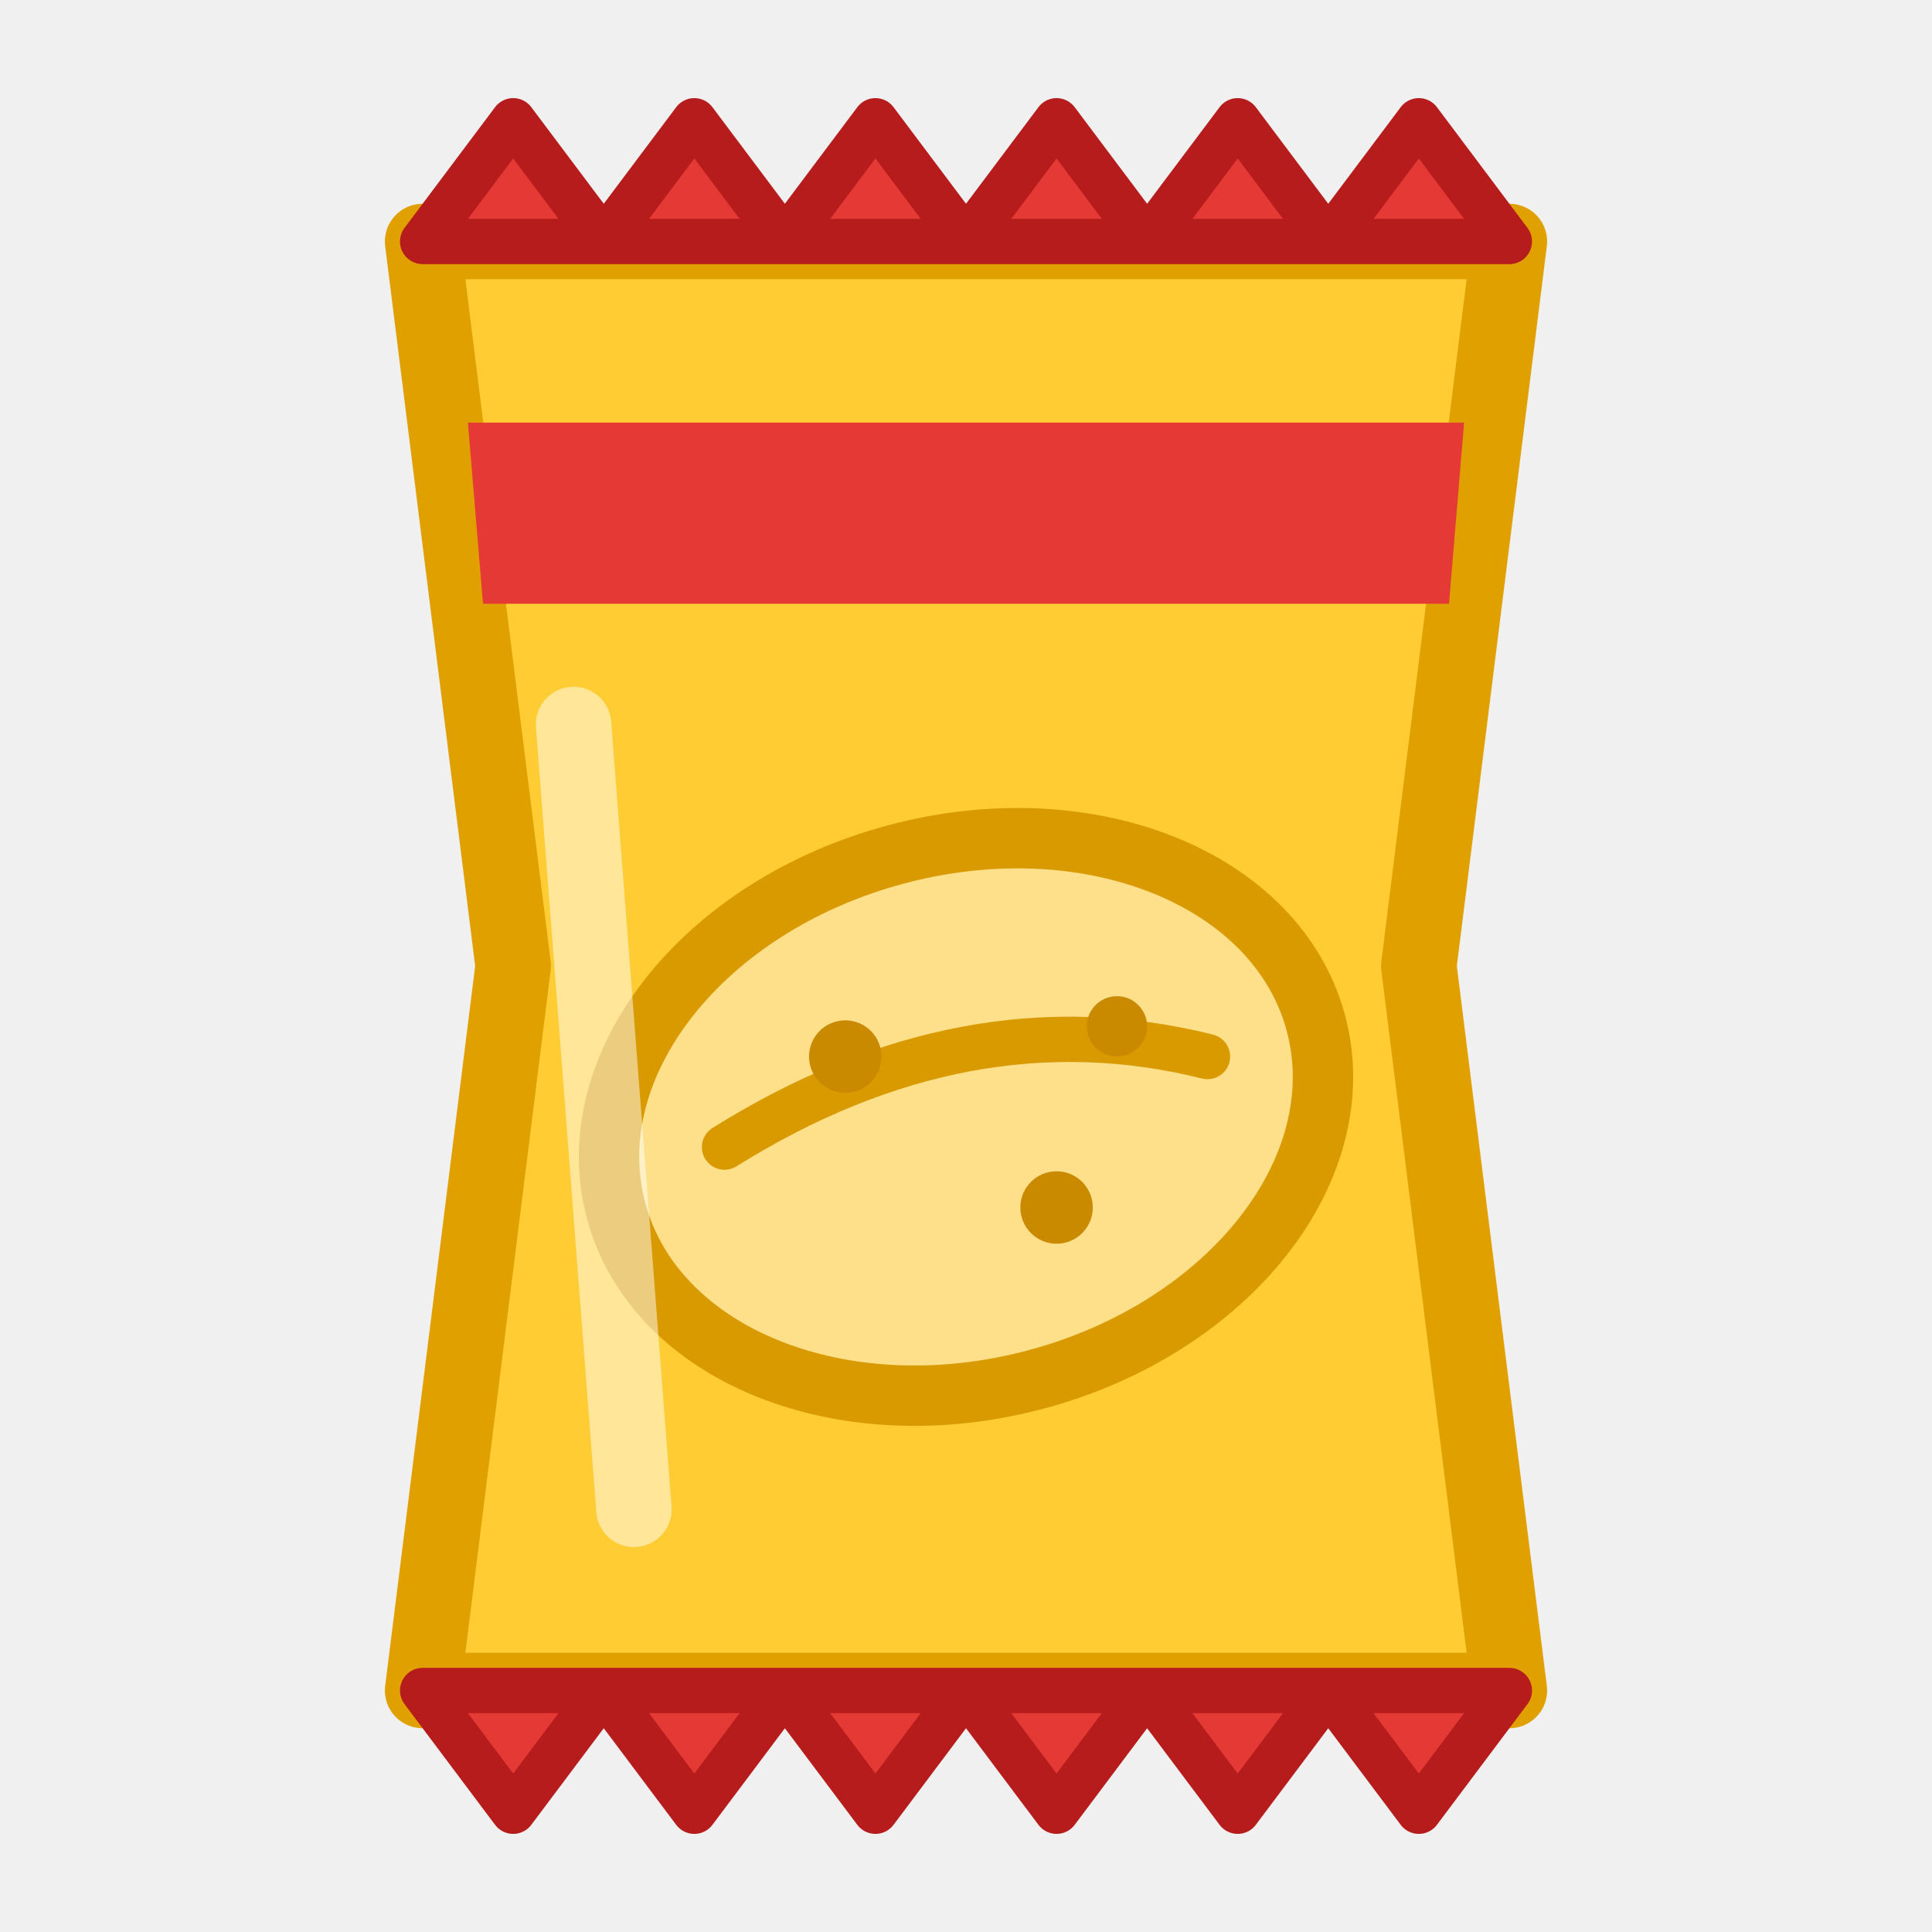
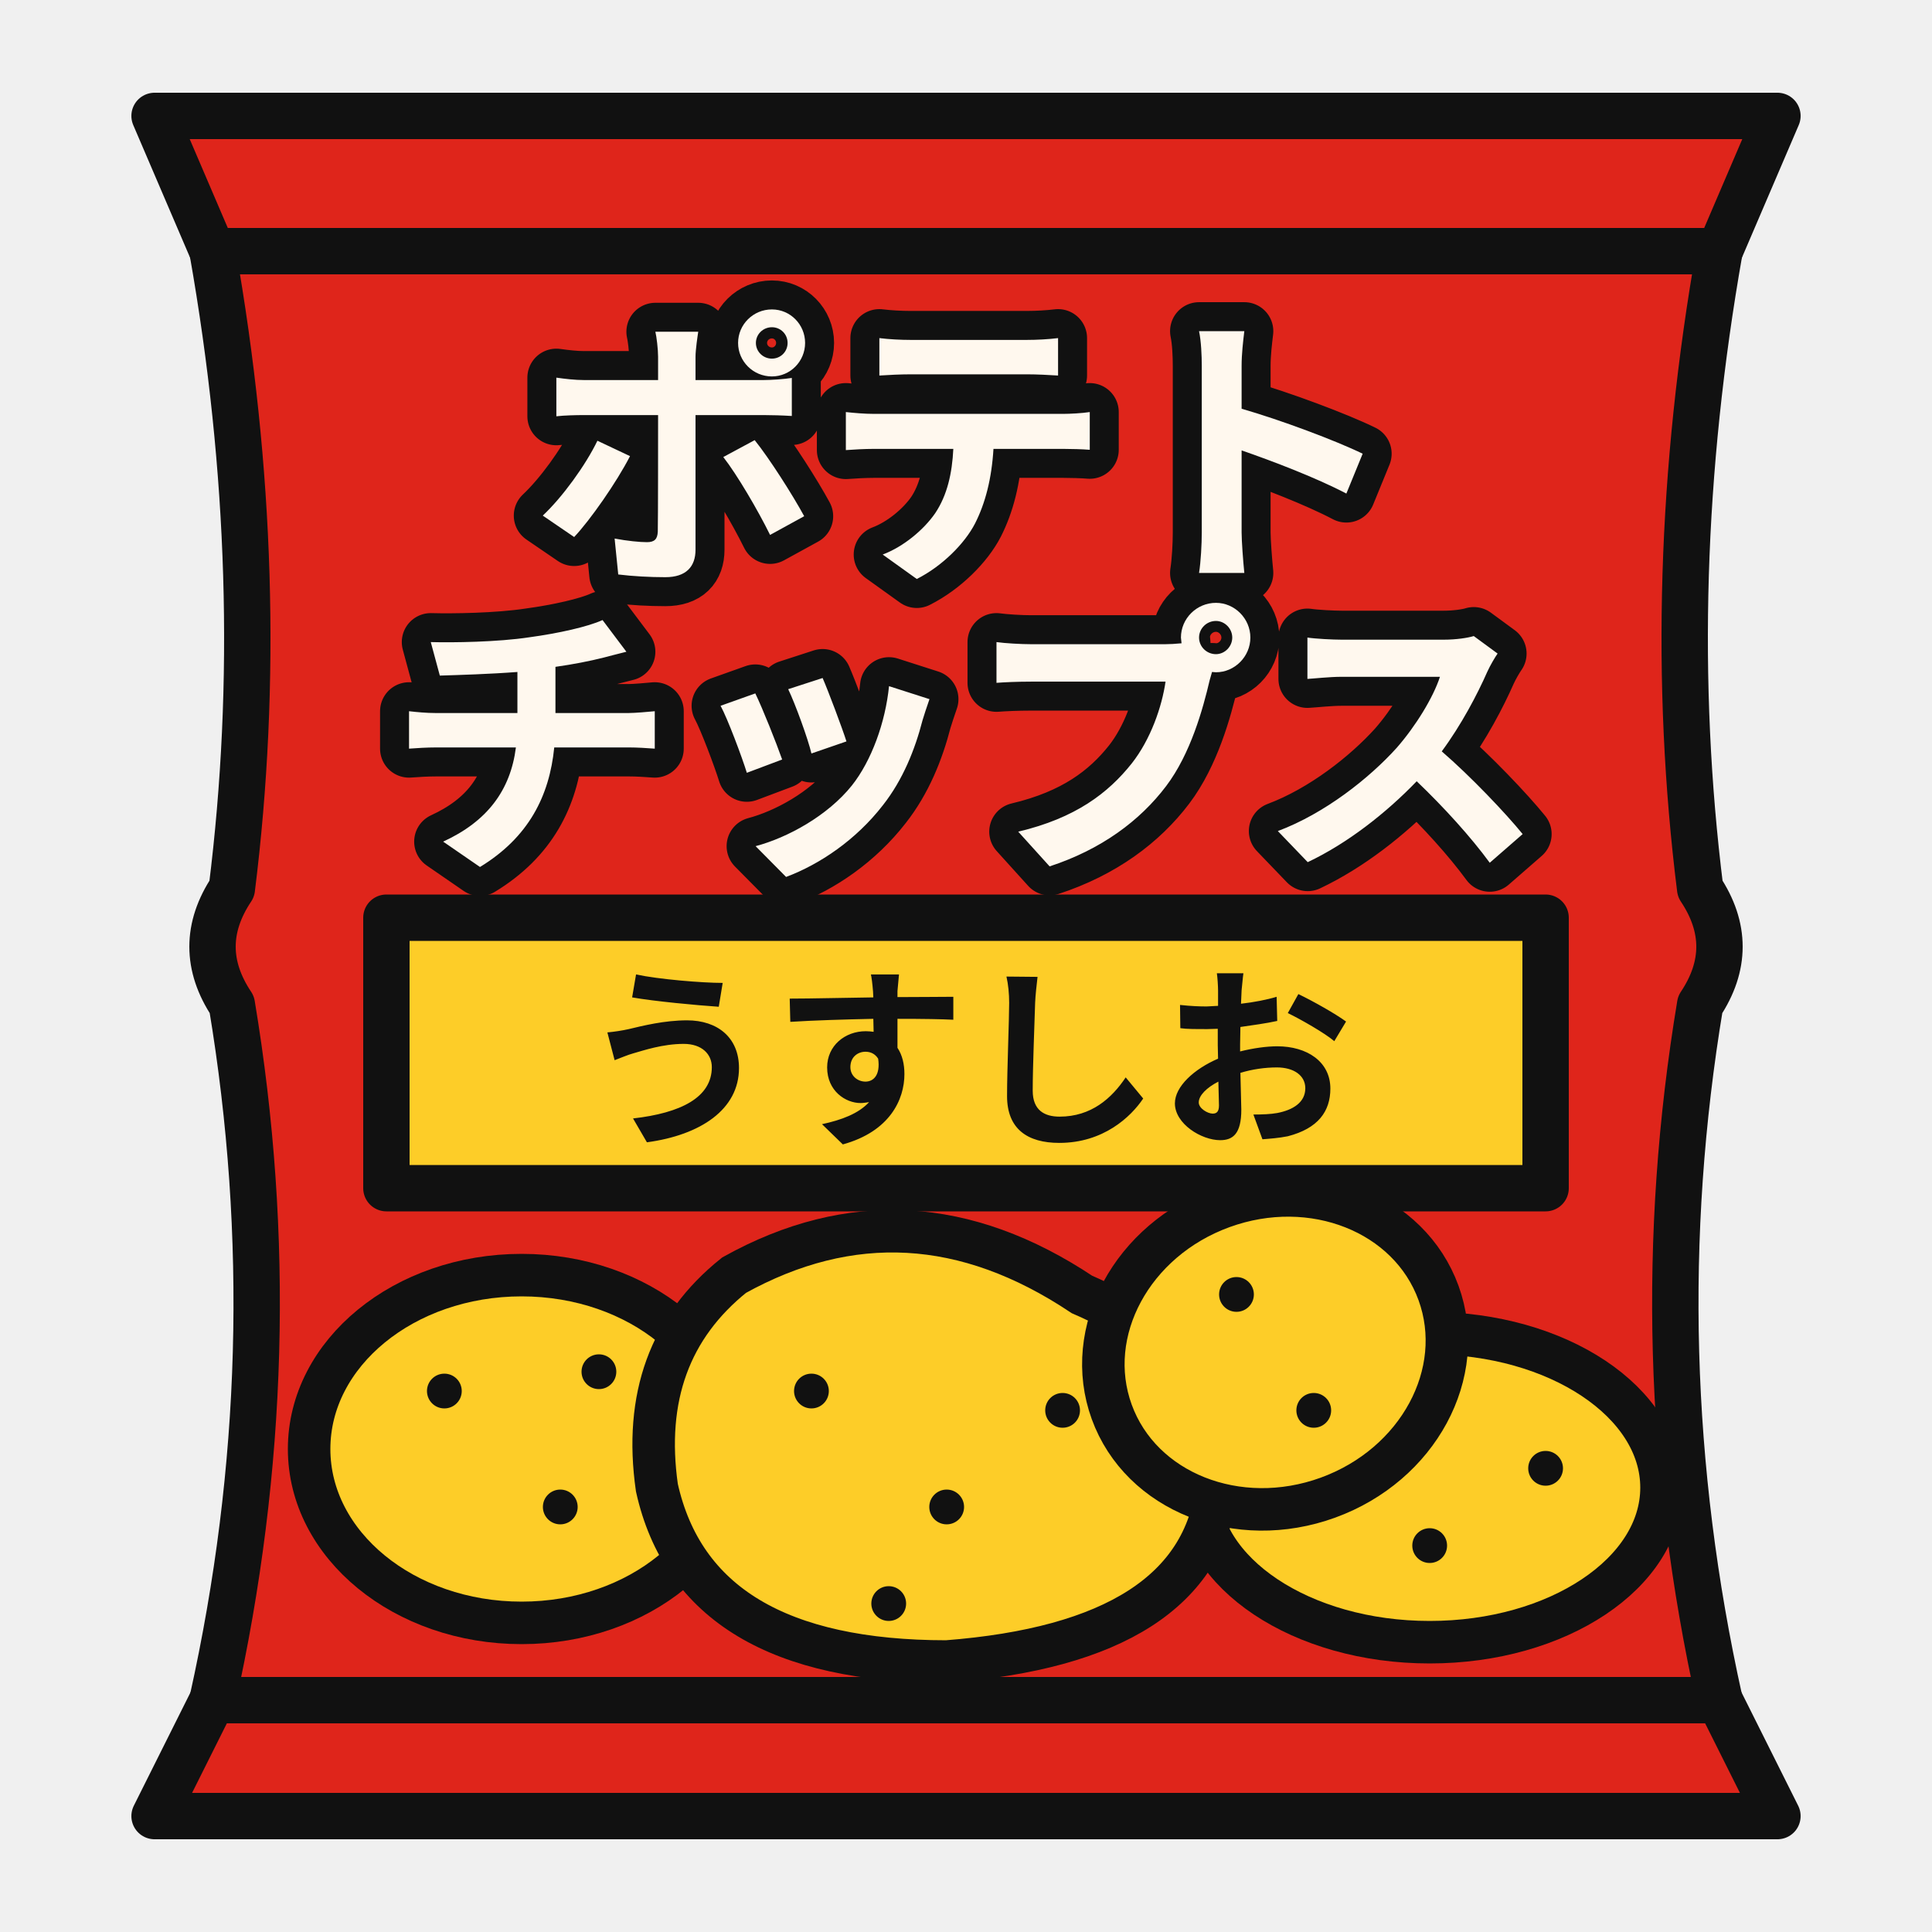
- <svg xmlns="http://www.w3.org/2000/svg" viewBox="0 0 64 64" role="img" aria-label="ポテトチップス">
-   <path d="M14 8 L50 8 L47 32 L50 56 L14 56 L17 32 Z" fill="#ffcc33" stroke="#e0a100" stroke-width="2.5" stroke-linejoin="round" />
-   <path d="M14 8 L17 4 L20 8 L23 4 L26 8 L29 4 L32 8 L35 4 L38 8 L41 4 L44 8 L47 4 L50 8 Z" fill="#e53935" stroke="#b71c1c" stroke-width="1.5" stroke-linejoin="round" />
-   <path d="M14 56 L17 60 L20 56 L23 60 L26 56 L29 60 L32 56 L35 60 L38 56 L41 60 L44 56 L47 60 L50 56 Z" fill="#e53935" stroke="#b71c1c" stroke-width="1.5" stroke-linejoin="round" />
-   <path d="M15.5 14 L48.5 14 L48 20 L16 20 Z" fill="#e53935" />
-   <ellipse cx="32" cy="37" rx="12" ry="9" fill="#ffe08a" stroke="#d99a00" stroke-width="2" transform="rotate(-15 32 37)" />
-   <path d="M24 38 Q32 33 40 35" stroke="#d99a00" stroke-width="1.5" fill="none" stroke-linecap="round" />
-   <circle cx="28" cy="35" r="1.2" fill="#c98a00" />
-   <circle cx="35" cy="40" r="1.2" fill="#c98a00" />
-   <circle cx="37" cy="34" r="1" fill="#c98a00" />
-   <path d="M19 24 L21 50" stroke="#fff" stroke-width="2.5" stroke-linecap="round" opacity="0.5" />
+ <svg xmlns="http://www.w3.org/2000/svg" viewBox="0 0 100 100" role="img" aria-label="ポテトチップス">
+   <g stroke="#111" stroke-width="2.4" stroke-linejoin="round">
+     <path d="M8 6 L92 6 L89 13 L11 13 Z" fill="#df251b" />
+     <path d="M11 13 L89 13 Q86 30 88 46 Q90 49 88 52 Q85 70 89 88 L11 88 Q15 70 12 52 Q10 49 12 46 Q14 30 11 13 Z" fill="#df251b" />
+     <path d="M11 88 L89 88 L92 94 L8 94 Z" fill="#df251b" />
+     <rect x="20" y="47.5" width="60" height="14" fill="#fdcd28" />
+   </g>
+   <g font-family="'Hiragino Sans', 'Hiragino Kaku Gothic ProN', 'Yu Gothic', 'Meiryo', sans-serif" font-weight="900" text-anchor="middle">
+     <g fill="#fff8ee" stroke="#111" stroke-width="3" paint-order="stroke" stroke-linejoin="round">
+       <text x="50" y="29" font-size="15">ポテト</text>
+       <text x="50" y="44" font-size="15">チップス</text>
+     </g>
+     <text x="50" y="58.5" font-size="10" fill="#111">うすしお</text>
+   </g>
+   <g stroke="#111" stroke-width="2.2" fill="#fdcd28">
+     <ellipse cx="27" cy="75" rx="11" ry="9" />
+     <ellipse cx="74" cy="77" rx="12" ry="8" />
+     <path d="M38 66 Q47 61 56 67 Q63 70 63 77 Q62 85 49 86 Q36 86 34 77 Q33 70 38 66 Z" />
+     <ellipse cx="66" cy="70" rx="9" ry="8" transform="rotate(-20 66 70)" />
+   </g>
+   <g fill="#111">
+     <circle cx="23" cy="72" r="0.9" />
+     <circle cx="29" cy="78" r="0.9" />
+     <circle cx="31" cy="71" r="0.9" />
+     <circle cx="42" cy="72" r="0.9" />
+     <circle cx="49" cy="78" r="0.9" />
+     <circle cx="55" cy="73" r="0.9" />
+     <circle cx="46" cy="83" r="0.9" />
+     <circle cx="64" cy="67" r="0.9" />
+     <circle cx="68" cy="73" r="0.9" />
+     <circle cx="74" cy="80" r="0.9" />
+     <circle cx="80" cy="76" r="0.9" />
+   </g>
</svg>
